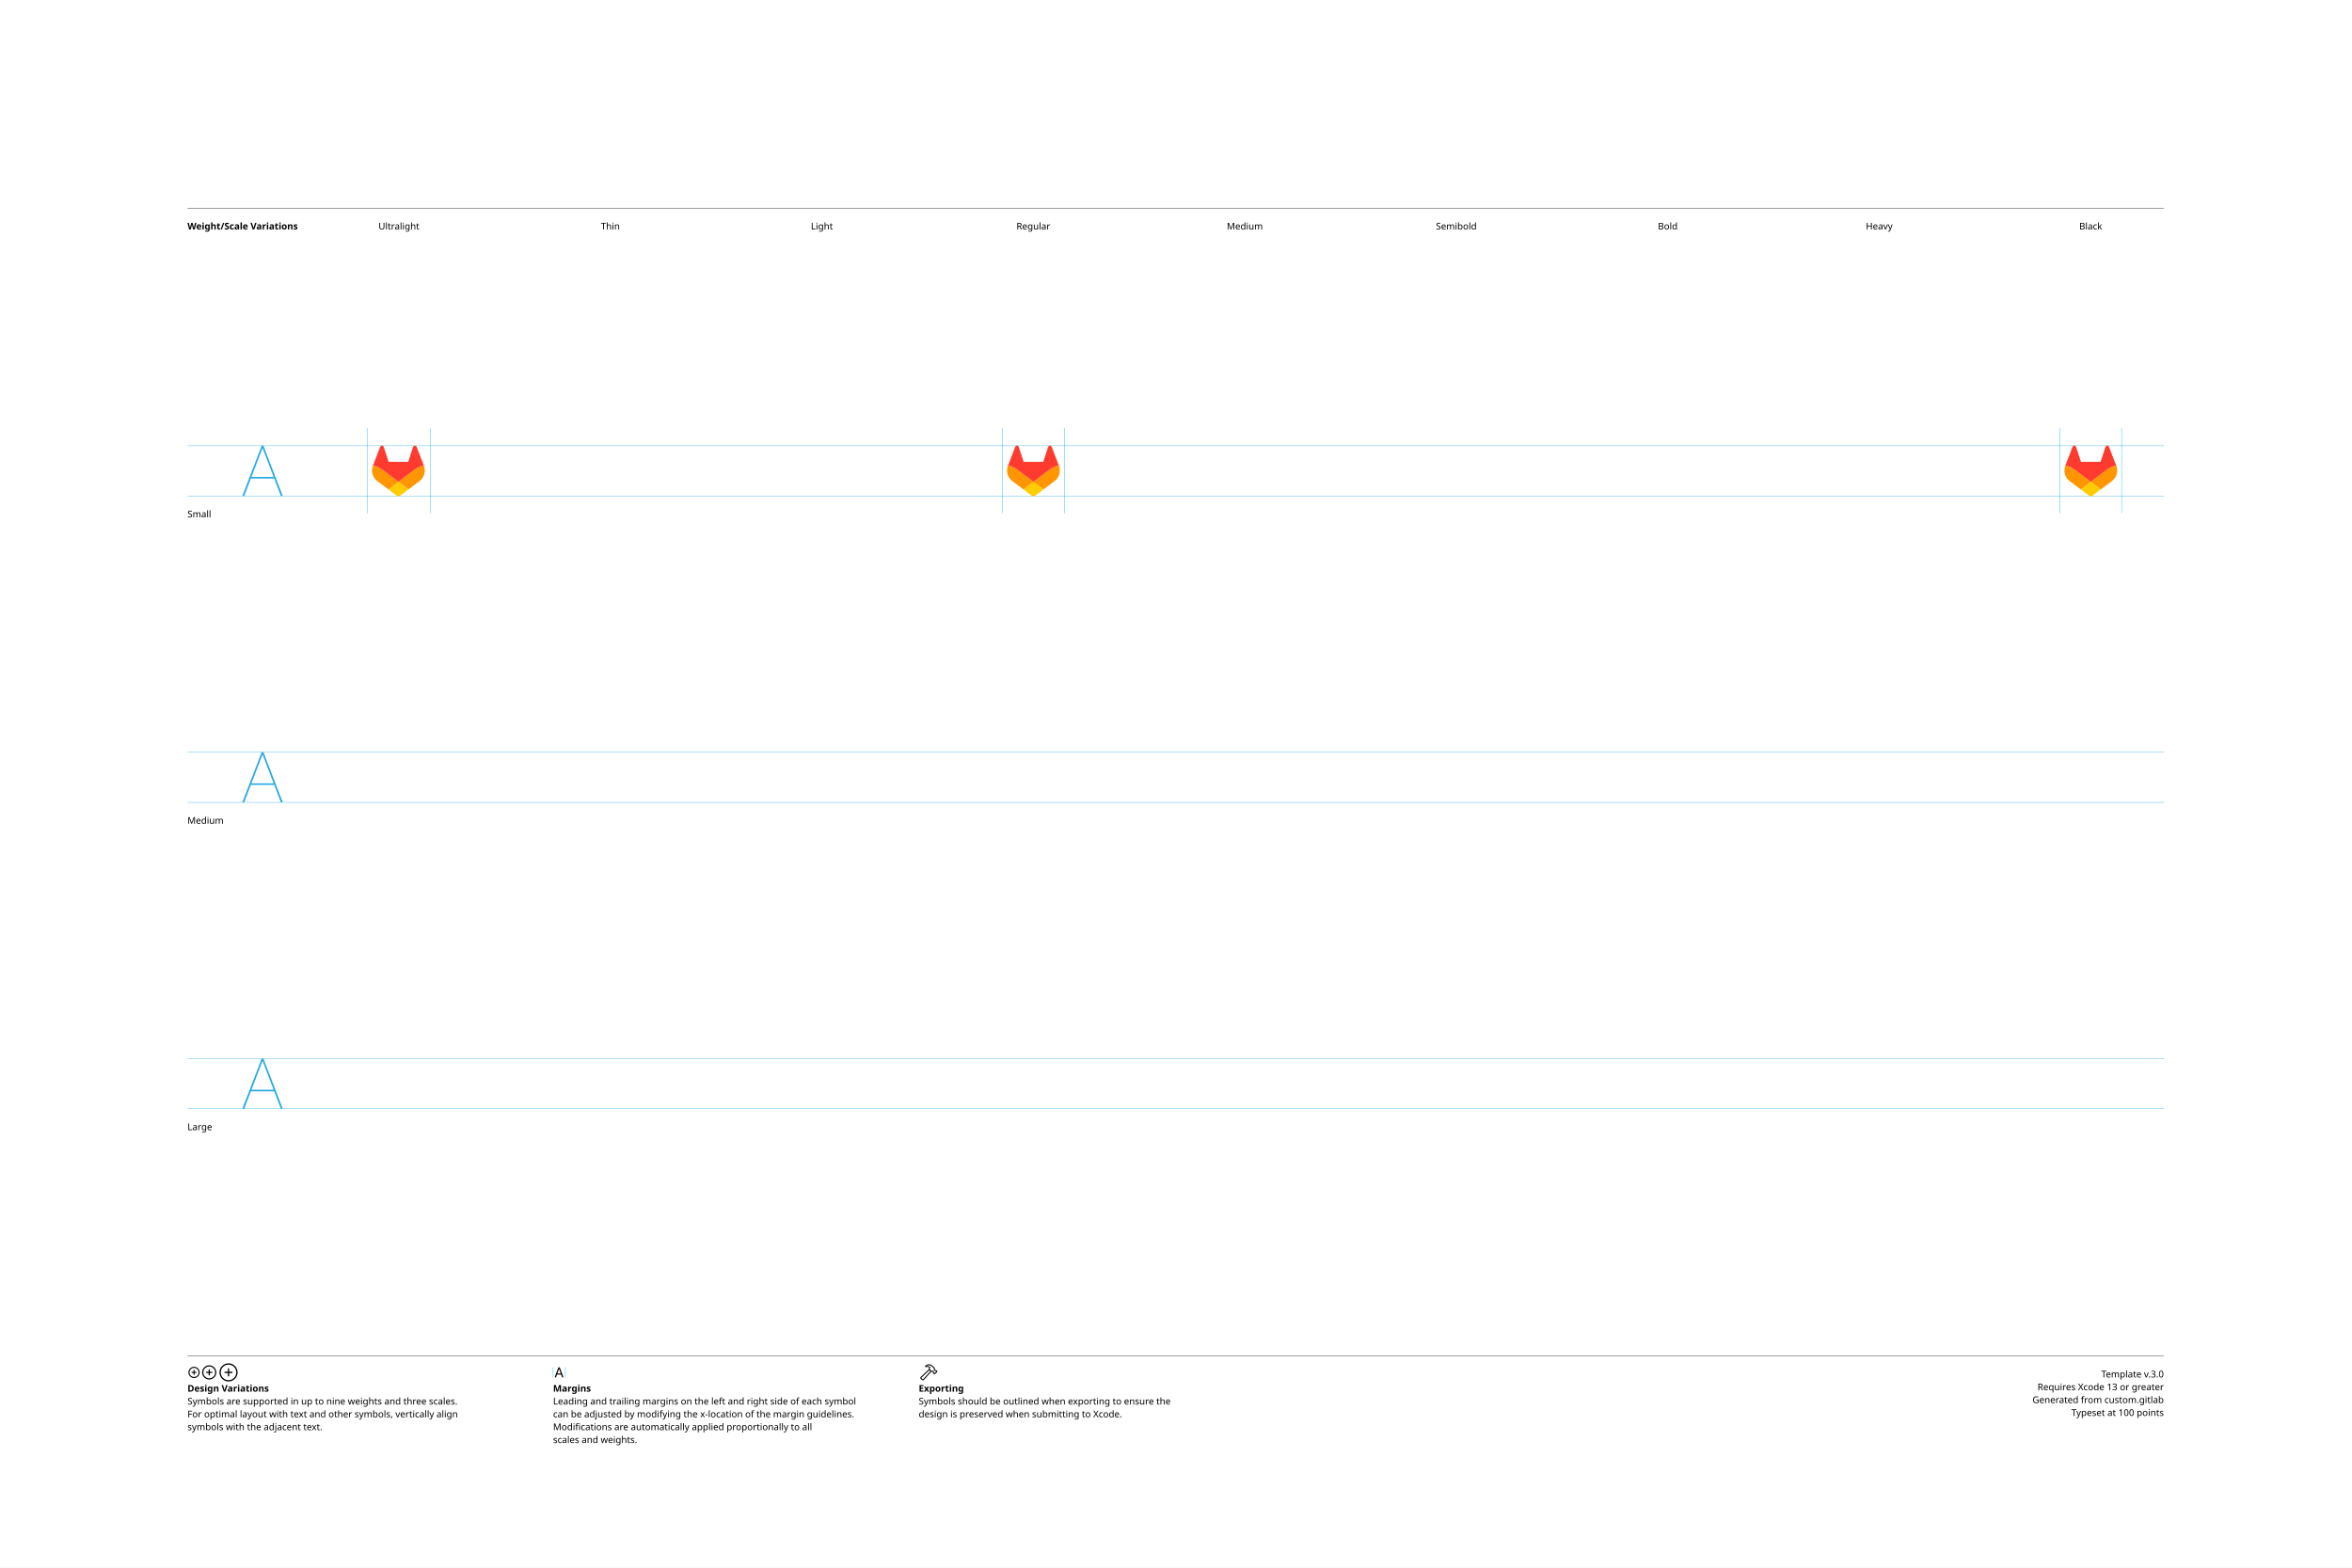
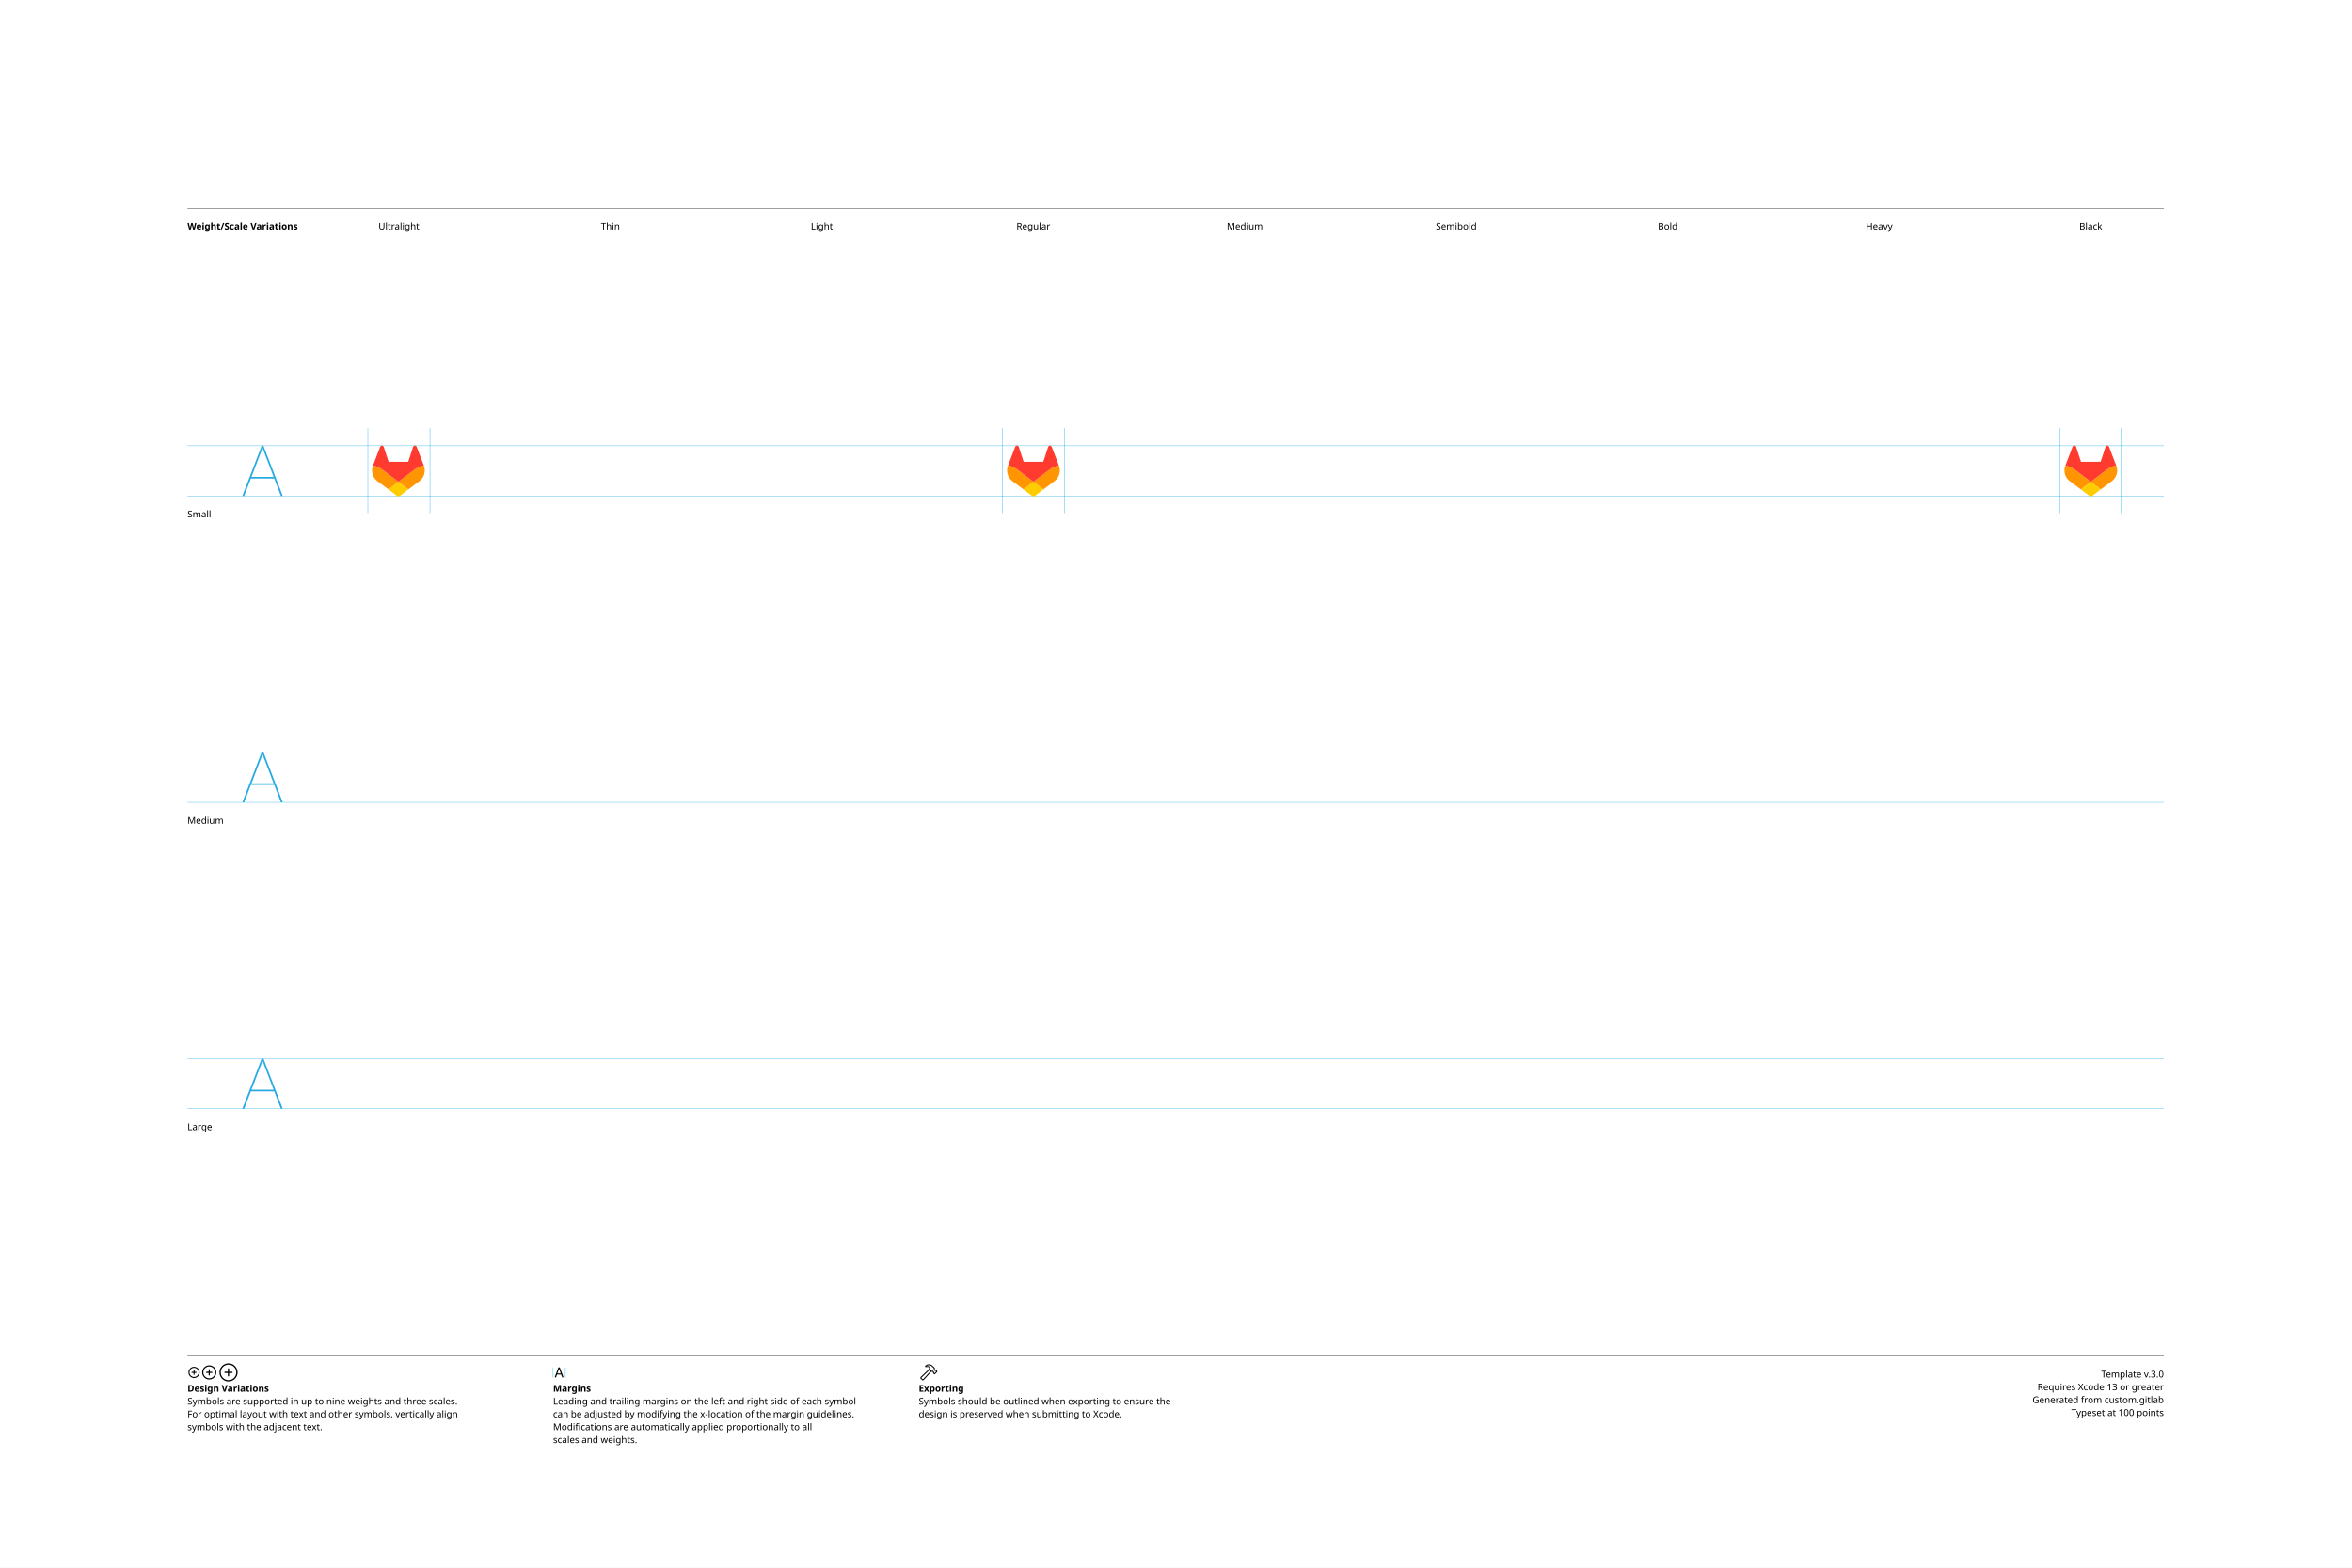
<svg xmlns="http://www.w3.org/2000/svg" version="1.1" width="3300" height="2200">
  <style>.multicolor-0:systemYellowColor {fill:#FFCC00;opacity:1.0}
.multicolor-1:systemOrangeColor {fill:#FF9500;opacity:1.0}
.multicolor-2:systemRedColor {fill:#FF3B30;opacity:1.0}

- .hierarchical-0:tertiary {fill:#8E8E8E}
- .hierarchical-1:secondary {fill:#4D4D4D}
- .hierarchical-2:primary {fill:#212121}
+ .hierarchical-0:tertiary {fill:#8E8E8E;-sfsymbols-clear-behind:true}
+ .hierarchical-1:secondary {fill:#4D4D4D;-sfsymbols-clear-behind:true}
+ .hierarchical-2:primary {fill:#212121;-sfsymbols-clear-behind:true}

.SFSymbolsPreviewFF3B30 {fill:#FF3B30;opacity:1.0}
.SFSymbolsPreviewFF9500 {fill:#FF9500;opacity:1.0}
.SFSymbolsPreviewFFCC00 {fill:#FFCC00;opacity:1.0}
</style>
  <g id="Notes">
    <rect height="2200" id="artboard" style="fill:white;opacity:1" width="3300" x="0" y="0" />
    <line style="fill:none;stroke:black;opacity:1;stroke-width:0.5;" x1="263" x2="3036" y1="292" y2="292" />
    <text style="stroke:none;fill:black;font-family:sans-serif;font-size:13;font-weight:bold;" transform="matrix(1 0 0 1 263 322)">Weight/Scale Variations</text>
    <text style="stroke:none;fill:black;font-family:sans-serif;font-size:13;text-anchor:middle;" transform="matrix(1 0 0 1 559.711 322)">Ultralight</text>
    <text style="stroke:none;fill:black;font-family:sans-serif;font-size:13;text-anchor:middle;" transform="matrix(1 0 0 1 856.422 322)">Thin</text>
    <text style="stroke:none;fill:black;font-family:sans-serif;font-size:13;text-anchor:middle;" transform="matrix(1 0 0 1 1153.13 322)">Light</text>
    <text style="stroke:none;fill:black;font-family:sans-serif;font-size:13;text-anchor:middle;" transform="matrix(1 0 0 1 1449.84 322)">Regular</text>
    <text style="stroke:none;fill:black;font-family:sans-serif;font-size:13;text-anchor:middle;" transform="matrix(1 0 0 1 1746.56 322)">Medium</text>
    <text style="stroke:none;fill:black;font-family:sans-serif;font-size:13;text-anchor:middle;" transform="matrix(1 0 0 1 2043.27 322)">Semibold</text>
    <text style="stroke:none;fill:black;font-family:sans-serif;font-size:13;text-anchor:middle;" transform="matrix(1 0 0 1 2339.98 322)">Bold</text>
    <text style="stroke:none;fill:black;font-family:sans-serif;font-size:13;text-anchor:middle;" transform="matrix(1 0 0 1 2636.69 322)">Heavy</text>
    <text style="stroke:none;fill:black;font-family:sans-serif;font-size:13;text-anchor:middle;" transform="matrix(1 0 0 1 2933.4 322)">Black</text>
    <line style="fill:none;stroke:black;opacity:1;stroke-width:0.5;" x1="263" x2="3036" y1="1903" y2="1903" />
    <g transform="matrix(1 0 0 1 263 1933)">
      <path d="M9.248 0.83Q10.869 0.83 12.295 0.215Q13.721-0.4 14.81-1.494Q15.898-2.588 16.519-4.014Q17.139-5.439 17.139-7.051Q17.139-8.662 16.519-10.088Q15.898-11.514 14.805-12.607Q13.711-13.701 12.285-14.316Q10.859-14.932 9.238-14.932Q7.627-14.932 6.201-14.316Q4.775-13.701 3.691-12.607Q2.607-11.514 1.987-10.088Q1.367-8.662 1.367-7.051Q1.367-5.439 1.987-4.014Q2.607-2.588 3.696-1.494Q4.785-0.4 6.211 0.215Q7.637 0.83 9.248 0.83ZM9.248-0.654Q7.92-0.654 6.763-1.147Q5.605-1.641 4.731-2.52Q3.857-3.398 3.364-4.561Q2.871-5.723 2.871-7.051Q2.871-8.379 3.359-9.541Q3.848-10.703 4.722-11.582Q5.596-12.461 6.753-12.954Q7.91-13.447 9.238-13.447Q10.576-13.447 11.733-12.954Q12.891-12.461 13.77-11.582Q14.648-10.703 15.146-9.541Q15.645-8.379 15.645-7.051Q15.645-5.723 15.151-4.561Q14.658-3.398 13.784-2.52Q12.91-1.641 11.748-1.147Q10.586-0.654 9.248-0.654ZM5.654-7.051Q5.654-6.729 5.859-6.528Q6.064-6.328 6.406-6.328L8.516-6.328L8.516-4.209Q8.516-3.887 8.711-3.677Q8.906-3.467 9.238-3.467Q9.561-3.467 9.771-3.677Q9.98-3.887 9.98-4.209L9.98-6.328L12.09-6.328Q12.422-6.328 12.627-6.528Q12.832-6.729 12.832-7.051Q12.832-7.383 12.627-7.588Q12.422-7.793 12.09-7.793L9.98-7.793L9.98-9.902Q9.98-10.234 9.771-10.444Q9.561-10.654 9.238-10.654Q8.906-10.654 8.711-10.444Q8.516-10.234 8.516-9.902L8.516-7.793L6.406-7.793Q6.064-7.793 5.859-7.588Q5.654-7.383 5.654-7.051Z" />
    </g>
    <g transform="matrix(1 0 0 1 281.867 1933)">
      <path d="M11.709 2.91Q13.75 2.91 15.552 2.129Q17.354 1.348 18.73-0.029Q20.107-1.406 20.889-3.208Q21.67-5.01 21.67-7.051Q21.67-9.092 20.889-10.894Q20.107-12.695 18.73-14.072Q17.354-15.449 15.547-16.23Q13.74-17.012 11.699-17.012Q9.658-17.012 7.856-16.23Q6.055-15.449 4.683-14.072Q3.311-12.695 2.529-10.894Q1.748-9.092 1.748-7.051Q1.748-5.01 2.529-3.208Q3.311-1.406 4.688-0.029Q6.064 1.348 7.866 2.129Q9.668 2.91 11.709 2.91ZM11.709 1.25Q9.98 1.25 8.477 0.605Q6.973-0.039 5.835-1.177Q4.697-2.314 4.058-3.818Q3.418-5.322 3.418-7.051Q3.418-8.779 4.058-10.283Q4.697-11.787 5.83-12.93Q6.963-14.072 8.467-14.712Q9.971-15.352 11.699-15.352Q13.428-15.352 14.932-14.712Q16.436-14.072 17.578-12.93Q18.721-11.787 19.365-10.283Q20.01-8.779 20.01-7.051Q20.01-5.322 19.37-3.818Q18.73-2.314 17.593-1.177Q16.455-0.039 14.946 0.605Q13.438 1.25 11.709 1.25ZM7.178-7.051Q7.178-6.699 7.412-6.475Q7.646-6.25 8.018-6.25L10.889-6.25L10.889-3.369Q10.889-2.998 11.113-2.769Q11.338-2.539 11.69-2.539Q12.06-2.539 12.29-2.769Q12.52-2.998 12.52-3.369L12.52-6.25L15.4-6.25Q15.771-6.25 16.001-6.475Q16.23-6.699 16.23-7.051Q16.23-7.422 16.001-7.651Q15.771-7.881 15.4-7.881L12.52-7.881L12.52-10.752Q12.52-11.133 12.29-11.362Q12.06-11.592 11.69-11.592Q11.338-11.592 11.113-11.357Q10.889-11.123 10.889-10.752L10.889-7.881L8.018-7.881Q7.637-7.881 7.407-7.651Q7.178-7.422 7.178-7.051Z" />
    </g>
    <g transform="matrix(1 0 0 1 305.646 1933)">
      <path d="M14.971 5.664Q17.061 5.664 18.96 5.015Q20.859 4.365 22.451 3.193Q24.043 2.021 25.22 0.43Q26.396-1.162 27.046-3.066Q27.695-4.971 27.695-7.051Q27.695-9.141 27.046-11.04Q26.396-12.94 25.22-14.531Q24.043-16.123 22.451-17.3Q20.859-18.477 18.955-19.126Q17.051-19.775 14.961-19.775Q12.871-19.775 10.972-19.126Q9.072-18.477 7.485-17.3Q5.898-16.123 4.722-14.531Q3.545-12.94 2.9-11.04Q2.256-9.141 2.256-7.051Q2.256-4.971 2.905-3.066Q3.555-1.162 4.727 0.43Q5.898 2.021 7.49 3.193Q9.082 4.365 10.981 5.015Q12.881 5.664 14.971 5.664ZM14.971 3.848Q13.164 3.848 11.528 3.296Q9.893 2.744 8.535 1.748Q7.178 0.752 6.177-0.61Q5.176-1.973 4.629-3.608Q4.082-5.244 4.082-7.051Q4.082-8.867 4.629-10.503Q5.176-12.139 6.172-13.501Q7.168-14.863 8.525-15.859Q9.883-16.855 11.519-17.402Q13.154-17.949 14.961-17.949Q16.777-17.949 18.413-17.402Q20.049-16.855 21.411-15.859Q22.773-14.863 23.77-13.501Q24.766-12.139 25.317-10.503Q25.869-8.867 25.869-7.051Q25.879-5.244 25.332-3.608Q24.785-1.973 23.784-0.61Q22.783 0.752 21.421 1.748Q20.059 2.744 18.423 3.296Q16.787 3.848 14.971 3.848ZM9.199-7.051Q9.199-6.67 9.458-6.421Q9.717-6.172 10.117-6.172L14.062-6.172L14.062-2.217Q14.062-1.816 14.312-1.558Q14.56-1.299 14.951-1.299Q15.352-1.299 15.61-1.553Q15.869-1.807 15.869-2.217L15.869-6.172L19.824-6.172Q20.225-6.172 20.479-6.421Q20.732-6.67 20.732-7.051Q20.732-7.461 20.479-7.715Q20.225-7.969 19.824-7.969L15.869-7.969L15.869-11.914Q15.869-12.324 15.61-12.583Q15.352-12.842 14.951-12.842Q14.56-12.842 14.312-12.583Q14.062-12.324 14.062-11.914L14.062-7.969L10.117-7.969Q9.707-7.969 9.453-7.715Q9.199-7.461 9.199-7.051Z" />
    </g>
    <text style="stroke:none;fill:black;font-family:sans-serif;font-size:13;font-weight:bold;" transform="matrix(1 0 0 1 263 1953)">Design Variations</text>
    <text style="stroke:none;fill:black;font-family:sans-serif;font-size:13;" transform="matrix(1 0 0 1 263 1971)">Symbols are supported in up to nine weights and three scales.</text>
    <text style="stroke:none;fill:black;font-family:sans-serif;font-size:13;" transform="matrix(1 0 0 1 263 1989)">For optimal layout with text and other symbols, vertically align</text>
    <text style="stroke:none;fill:black;font-family:sans-serif;font-size:13;" transform="matrix(1 0 0 1 263 2007)">symbols with the adjacent text.</text>
    <line style="fill:none;stroke:#00AEEF;stroke-width:0.5;opacity:1.0;" x1="776" x2="776" y1="1919" y2="1933" />
    <g transform="matrix(1 0 0 1 776 1933)">
      <path d="M3.311 0.156Q3.701 0.156 3.916-0.01Q4.131-0.176 4.268-0.586L5.527-4.033L11.289-4.033L12.549-0.586Q12.685-0.176 12.9-0.01Q13.115 0.156 13.496 0.156Q13.887 0.156 14.116-0.059Q14.346-0.273 14.346-0.645Q14.346-0.869 14.238-1.172L9.658-13.369Q9.482-13.818 9.18-14.043Q8.877-14.268 8.408-14.268Q7.5-14.268 7.178-13.379L2.598-1.162Q2.49-0.859 2.49-0.635Q2.49-0.264 2.71-0.054Q2.93 0.156 3.311 0.156ZM6.006-5.518L8.379-12.09L8.428-12.09L10.801-5.518Z" />
    </g>
    <line style="fill:none;stroke:#00AEEF;stroke-width:0.5;opacity:1.0;" x1="793.197" x2="793.197" y1="1919" y2="1933" />
    <text style="stroke:none;fill:black;font-family:sans-serif;font-size:13;font-weight:bold;" transform="matrix(1 0 0 1 776 1953)">Margins</text>
    <text style="stroke:none;fill:black;font-family:sans-serif;font-size:13;" transform="matrix(1 0 0 1 776 1971)">Leading and trailing margins on the left and right side of each symbol</text>
    <text style="stroke:none;fill:black;font-family:sans-serif;font-size:13;" transform="matrix(1 0 0 1 776 1989)">can be adjusted by modifying the x-location of the margin guidelines.</text>
    <text style="stroke:none;fill:black;font-family:sans-serif;font-size:13;" transform="matrix(1 0 0 1 776 2007)">Modifications are automatically applied proportionally to all</text>
    <text style="stroke:none;fill:black;font-family:sans-serif;font-size:13;" transform="matrix(1 0 0 1 776 2025)">scales and weights.</text>
    <g transform="matrix(1 0 0 1 1289 1933)">
      <path d="M2.842 1.865L4.541 3.574Q5.186 4.229 5.903 4.18Q6.621 4.131 7.314 3.359L18.008-8.428L17.041-9.404L6.426 2.275Q6.162 2.578 5.894 2.617Q5.625 2.656 5.273 2.305L4.102 1.143Q3.75 0.791 3.794 0.522Q3.838 0.254 4.141-0.02L15.615-10.82L14.639-11.787L3.047-0.898Q2.305-0.215 2.251 0.498Q2.197 1.211 2.842 1.865ZM9.258-16.328Q8.945-16.025 8.906-15.635Q8.867-15.244 9.043-14.951Q9.219-14.678 9.556-14.541Q9.893-14.404 10.381-14.521Q11.475-14.775 12.598-14.731Q13.721-14.688 14.795-13.984L14.209-12.529Q13.955-11.904 14.067-11.44Q14.18-10.977 14.58-10.566L16.875-8.252Q17.236-7.881 17.578-7.822Q17.92-7.764 18.34-7.842L19.404-8.037L20.068-7.363L20.029-6.807Q20-6.436 20.122-6.123Q20.244-5.811 20.605-5.449L21.367-4.707Q21.729-4.346 22.153-4.331Q22.578-4.316 22.93-4.668L25.84-7.588Q26.191-7.939 26.182-8.354Q26.172-8.77 25.811-9.131L25.039-9.893Q24.688-10.254 24.38-10.386Q24.072-10.518 23.711-10.488L23.135-10.44L22.49-11.074L22.734-12.197Q22.832-12.617 22.695-12.983Q22.559-13.35 22.119-13.789L19.922-15.977Q18.672-17.217 17.261-17.837Q15.85-18.457 14.419-18.481Q12.988-18.506 11.665-17.959Q10.342-17.412 9.258-16.328ZM10.752-15.957Q11.66-16.621 12.7-16.904Q13.74-17.188 14.805-17.085Q15.869-16.982 16.87-16.514Q17.871-16.045 18.701-15.205L21.133-12.793Q21.309-12.617 21.352-12.451Q21.396-12.285 21.338-12.031L21.016-10.547L22.52-9.062L23.506-9.121Q23.691-9.131 23.789-9.097Q23.887-9.062 24.033-8.916L24.609-8.34L22.168-5.898L21.592-6.475Q21.445-6.621 21.406-6.719Q21.367-6.816 21.377-7.012L21.445-7.988L19.951-9.473L18.428-9.219Q18.184-9.17 18.042-9.204Q17.9-9.238 17.715-9.414L15.713-11.416Q15.518-11.592 15.493-11.753Q15.469-11.914 15.586-12.188L16.465-14.277Q15.293-15.371 13.828-15.791Q12.363-16.211 10.84-15.762Q10.723-15.732 10.688-15.806Q10.654-15.879 10.752-15.957Z" />
    </g>
    <text style="stroke:none;fill:black;font-family:sans-serif;font-size:13;font-weight:bold;" transform="matrix(1 0 0 1 1289 1953)">Exporting</text>
    <text style="stroke:none;fill:black;font-family:sans-serif;font-size:13;" transform="matrix(1 0 0 1 1289 1971)">Symbols should be outlined when exporting to ensure the</text>
    <text style="stroke:none;fill:black;font-family:sans-serif;font-size:13;" transform="matrix(1 0 0 1 1289 1989)">design is preserved when submitting to Xcode.</text>
    <text id="template-version" style="stroke:none;fill:black;font-family:sans-serif;font-size:13;text-anchor:end;" transform="matrix(1 0 0 1 3036 1933)">Template v.3.0</text>
    <text style="stroke:none;fill:black;font-family:sans-serif;font-size:13;text-anchor:end;" transform="matrix(1 0 0 1 3036 1951)">Requires Xcode 13 or greater</text>
    <text id="descriptive-name" style="stroke:none;fill:black;font-family:sans-serif;font-size:13;text-anchor:end;" transform="matrix(1 0 0 1 3036 1969)">Generated from custom.gitlab</text>
    <text style="stroke:none;fill:black;font-family:sans-serif;font-size:13;text-anchor:end;" transform="matrix(1 0 0 1 3036 1987)">Typeset at 100 points</text>
    <text style="stroke:none;fill:black;font-family:sans-serif;font-size:13;" transform="matrix(1 0 0 1 263 726)">Small</text>
    <text style="stroke:none;fill:black;font-family:sans-serif;font-size:13;" transform="matrix(1 0 0 1 263 1156)">Medium</text>
    <text style="stroke:none;fill:black;font-family:sans-serif;font-size:13;" transform="matrix(1 0 0 1 263 1586)">Large</text>
  </g>
  <g id="Guides">
    <g id="H-reference" style="fill:#27AAE1;stroke:none;" transform="matrix(1 0 0 1 339 696)">
      <path d="M0.993 0L3.638 0L29.328-67.133L30.03-67.133L30.03-70.459L28.123-70.459ZM11.688-24.48L46.982-24.48L46.231-26.729L12.438-26.729ZM55.119 0L57.764 0L30.638-70.459L29.433-70.459L29.433-67.133Z" />
    </g>
    <line id="Baseline-S" style="fill:none;stroke:#27AAE1;opacity:1;stroke-width:0.5;" x1="263" x2="3036" y1="696" y2="696" />
    <line id="Capline-S" style="fill:none;stroke:#27AAE1;opacity:1;stroke-width:0.5;" x1="263" x2="3036" y1="625.541" y2="625.541" />
    <g id="H-reference" style="fill:#27AAE1;stroke:none;" transform="matrix(1 0 0 1 339 1126)">
      <path d="M0.993 0L3.638 0L29.328-67.133L30.03-67.133L30.03-70.459L28.123-70.459ZM11.688-24.48L46.982-24.48L46.231-26.729L12.438-26.729ZM55.119 0L57.764 0L30.638-70.459L29.433-70.459L29.433-67.133Z" />
    </g>
    <line id="Baseline-M" style="fill:none;stroke:#27AAE1;opacity:1;stroke-width:0.5;" x1="263" x2="3036" y1="1126" y2="1126" />
    <line id="Capline-M" style="fill:none;stroke:#27AAE1;opacity:1;stroke-width:0.5;" x1="263" x2="3036" y1="1055.54" y2="1055.54" />
    <g id="H-reference" style="fill:#27AAE1;stroke:none;" transform="matrix(1 0 0 1 339 1556)">
      <path d="M0.993 0L3.638 0L29.328-67.133L30.03-67.133L30.03-70.459L28.123-70.459ZM11.688-24.48L46.982-24.48L46.231-26.729L12.438-26.729ZM55.119 0L57.764 0L30.638-70.459L29.433-70.459L29.433-67.133Z" />
    </g>
    <line id="Baseline-L" style="fill:none;stroke:#27AAE1;opacity:1;stroke-width:0.5;" x1="263" x2="3036" y1="1556" y2="1556" />
    <line id="Capline-L" style="fill:none;stroke:#27AAE1;opacity:1;stroke-width:0.5;" x1="263" x2="3036" y1="1485.54" y2="1485.54" />
-     <line id="left-margin-Ultralight-S" style="fill:none;stroke:#00AEEF;stroke-width:0.5;opacity:1.0;" x1="515.733" x2="515.733" y1="600.784" y2="720.121" />
-     <line id="right-margin-Ultralight-S" style="fill:none;stroke:#00AEEF;stroke-width:0.5;opacity:1.0;" x1="603.689" x2="603.689" y1="600.784" y2="720.121" />
-     <line id="left-margin-Regular-S" style="fill:none;stroke:#00AEEF;stroke-width:0.5;opacity:1.0;" x1="1406.14" x2="1406.14" y1="600.784" y2="720.121" />
-     <line id="right-margin-Regular-S" style="fill:none;stroke:#00AEEF;stroke-width:0.5;opacity:1.0;" x1="1493.55" x2="1493.55" y1="600.784" y2="720.121" />
-     <line id="left-margin-Black-S" style="fill:none;stroke:#00AEEF;stroke-width:0.5;opacity:1.0;" x1="2890.09" x2="2890.09" y1="600.784" y2="720.121" />
-     <line id="right-margin-Black-S" style="fill:none;stroke:#00AEEF;stroke-width:0.5;opacity:1.0;" x1="2976.71" x2="2976.71" y1="600.784" y2="720.121" />
+     <line id="left-margin-Ultralight-S" style="fill:none;stroke:#00AEEF;stroke-width:0.5;opacity:1.0;" x1="516.127" x2="516.127" y1="600.784" y2="720.121" />
+     <line id="right-margin-Ultralight-S" style="fill:none;stroke:#00AEEF;stroke-width:0.5;opacity:1.0;" x1="603.295" x2="603.295" y1="600.784" y2="720.121" />
+     <line id="left-margin-Regular-S" style="fill:none;stroke:#00AEEF;stroke-width:0.5;opacity:1.0;" x1="1406.53" x2="1406.53" y1="600.784" y2="720.121" />
+     <line id="right-margin-Regular-S" style="fill:none;stroke:#00AEEF;stroke-width:0.5;opacity:1.0;" x1="1493.16" x2="1493.16" y1="600.784" y2="720.121" />
+     <line id="left-margin-Black-S" style="fill:none;stroke:#00AEEF;stroke-width:0.5;opacity:1.0;" x1="2890.48" x2="2890.48" y1="600.784" y2="720.121" />
+     <line id="right-margin-Black-S" style="fill:none;stroke:#00AEEF;stroke-width:0.5;opacity:1.0;" x1="2976.32" x2="2976.32" y1="600.784" y2="720.121" />
  </g>
  <g id="Symbols">
-     <g id="Black-S" transform="matrix(1 0 0 1 2890.09 696)">
-       <path class="multicolor-0:systemYellowColor hierarchical-0:tertiary SFSymbolsPreviewFFCC00" d="M29.318-9.262L36.898-3.517L41.508-0.024C42.048 0.385 42.708 0.606 43.388 0.606C44.068 0.606 44.728 0.385 45.268-0.024L49.878-3.517L57.468-9.262C57.468-9.262 50.908-14.211 43.378-19.906L29.318-9.262Z" />
-       <path class="multicolor-1:systemOrangeColor hierarchical-1:secondary SFSymbolsPreviewFF9500" d="M79.168-42.474L79.058-42.739C74.158-41.728 69.528-39.649 65.518-36.649L43.428-19.906C50.958-14.211 57.518-9.262 57.518-9.262L72.948-20.817L72.988-20.848C76.228-23.295 78.578-26.728 79.688-30.629C80.808-34.53 80.618-38.687 79.168-42.474ZM21.288-36.633C17.278-39.635 12.658-41.713 7.748-42.72L7.648-42.459C6.198-38.671 6.018-34.516 7.128-30.617C8.248-26.719 10.598-23.289 13.838-20.844L13.878-20.817L13.968-20.748L29.308-9.262L43.428-19.906L21.288-36.633Z" />
-       <path class="multicolor-2:systemRedColor hierarchical-2:primary SFSymbolsPreviewFF3B30" d="M43.428-19.906L65.518-36.649C69.528-39.649 74.158-41.728 79.058-42.739L68.998-68.989C68.798-69.503 68.438-69.94 67.968-70.237C67.498-70.535 66.948-70.678 66.388-70.649C65.828-70.619 65.298-70.418 64.858-70.072C64.428-69.725 64.118-69.25 63.968-68.716L57.168-47.9L29.648-47.9L22.848-68.716C22.708-69.25 22.388-69.725 21.958-70.072C21.528-70.42 20.988-70.623 20.438-70.653C19.878-70.682 19.328-70.537 18.858-70.237C18.388-69.942 18.028-69.504 17.818-68.989L7.758-42.719C12.658-41.711 17.278-39.633 21.288-36.633L43.428-19.906Z" />
+     <g id="Black-S" transform="matrix(1 0 0 1 2890.48 696)">
+       <path class="multicolor-0:systemYellowColor hierarchical-0:tertiary SFSymbolsPreviewFFCC00" d="M28.926-9.288L36.506-3.543L41.116-0.05C41.656 0.359 42.316 0.58 42.996 0.58C43.676 0.58 44.336 0.359 44.876-0.05L49.486-3.543L57.076-9.288C57.076-9.288 50.516-14.237 42.986-19.932L28.926-9.288Z" />
+       <path class="multicolor-1:systemOrangeColor hierarchical-1:secondary SFSymbolsPreviewFF9500" d="M78.776-42.5L78.666-42.765C73.766-41.754 69.136-39.675 65.126-36.675L43.036-19.932C50.566-14.237 57.126-9.288 57.126-9.288L72.556-20.843L72.596-20.874C75.836-23.321 78.186-26.754 79.296-30.655C80.416-34.556 80.226-38.713 78.776-42.5ZM20.896-36.659C16.886-39.661 12.266-41.739 7.356-42.746L7.256-42.485C5.806-38.697 5.626-34.542 6.736-30.643C7.856-26.745 10.206-23.315 13.446-20.87L13.486-20.843L13.576-20.774L28.916-9.288L43.036-19.932L20.896-36.659Z" />
+       <path class="multicolor-2:systemRedColor hierarchical-2:primary SFSymbolsPreviewFF3B30" d="M43.036-19.932L65.126-36.675C69.136-39.675 73.766-41.754 78.666-42.765L68.606-69.015C68.406-69.529 68.046-69.966 67.576-70.263C67.106-70.561 66.556-70.704 65.996-70.675C65.436-70.645 64.906-70.444 64.466-70.098C64.036-69.751 63.726-69.276 63.576-68.742L56.776-47.926L29.256-47.926L22.456-68.742C22.316-69.276 21.996-69.751 21.566-70.098C21.136-70.446 20.596-70.649 20.046-70.679C19.486-70.708 18.936-70.563 18.466-70.263C17.996-69.968 17.636-69.53 17.426-69.015L7.366-42.745C12.266-41.737 16.886-39.659 20.896-36.659L43.036-19.932Z" />
    </g>
-     <g id="Regular-S" transform="matrix(1 0 0 1 1406.14 696)">
-       <path class="multicolor-0:systemYellowColor hierarchical-0:tertiary SFSymbolsPreviewFFCC00" d="M29.769-9.262L37.349-3.517L41.959-0.024C42.499 0.385 43.159 0.606 43.839 0.606C44.519 0.606 45.179 0.385 45.719-0.024L50.329-3.517L57.919-9.262C57.919-9.262 51.359-14.211 43.829-19.906L29.769-9.262Z" />
-       <path class="multicolor-1:systemOrangeColor hierarchical-1:secondary SFSymbolsPreviewFF9500" d="M79.609-42.474L79.509-42.739C74.599-41.728 69.979-39.649 65.969-36.649L43.879-19.906C51.409-14.211 57.959-9.262 57.959-9.262L73.399-20.817L73.439-20.848C76.669-23.295 79.029-26.728 80.139-30.629C81.249-34.53 81.069-38.687 79.609-42.474ZM21.739-36.633C17.729-39.635 13.109-41.713 8.199-42.72L8.089-42.459C6.649-38.671 6.469-34.516 7.579-30.617C8.699-26.719 11.049-23.289 14.289-20.844L14.329-20.817L14.419-20.748L29.759-9.262L43.879-19.906L21.739-36.633Z" />
-       <path class="multicolor-2:systemRedColor hierarchical-2:primary SFSymbolsPreviewFF3B30" d="M43.879-19.906L65.969-36.649C69.979-39.649 74.599-41.728 79.509-42.739L69.449-68.989C69.249-69.503 68.879-69.94 68.419-70.237C67.949-70.535 67.389-70.678 66.839-70.649C66.279-70.619 65.749-70.418 65.309-70.072C64.879-69.725 64.569-69.25 64.419-68.716L57.619-47.9L30.099-47.9L23.299-68.716C23.149-69.25 22.839-69.725 22.409-70.072C21.969-70.42 21.439-70.623 20.879-70.653C20.329-70.682 19.779-70.537 19.309-70.237C18.839-69.942 18.469-69.504 18.269-68.989L8.199-42.719C13.109-41.711 17.729-39.633 21.739-36.633L43.879-19.906Z" />
+     <g id="Regular-S" transform="matrix(1 0 0 1 1406.53 696)">
+       <path class="multicolor-0:systemYellowColor hierarchical-0:tertiary SFSymbolsPreviewFFCC00" d="M29.377-9.288L36.957-3.543L41.567-0.05C42.107 0.359 42.767 0.58 43.447 0.58C44.127 0.58 44.787 0.359 45.327-0.05L49.937-3.543L57.527-9.288C57.527-9.288 50.967-14.237 43.437-19.932L29.377-9.288Z" />
+       <path class="multicolor-1:systemOrangeColor hierarchical-1:secondary SFSymbolsPreviewFF9500" d="M79.217-42.5L79.117-42.765C74.207-41.754 69.587-39.675 65.577-36.675L43.487-19.932C51.017-14.237 57.567-9.288 57.567-9.288L73.007-20.843L73.047-20.874C76.277-23.321 78.637-26.754 79.747-30.655C80.857-34.556 80.677-38.713 79.217-42.5ZM21.347-36.659C17.337-39.661 12.717-41.739 7.807-42.746L7.697-42.485C6.257-38.697 6.077-34.542 7.187-30.643C8.307-26.745 10.657-23.315 13.897-20.87L13.937-20.843L14.027-20.774L29.367-9.288L43.487-19.932L21.347-36.659Z" />
+       <path class="multicolor-2:systemRedColor hierarchical-2:primary SFSymbolsPreviewFF3B30" d="M43.487-19.932L65.577-36.675C69.587-39.675 74.207-41.754 79.117-42.765L69.057-69.015C68.857-69.529 68.487-69.966 68.027-70.263C67.557-70.561 66.997-70.704 66.447-70.675C65.887-70.645 65.357-70.444 64.917-70.098C64.487-69.751 64.177-69.276 64.027-68.742L57.227-47.926L29.707-47.926L22.907-68.742C22.757-69.276 22.447-69.751 22.017-70.098C21.577-70.446 21.047-70.649 20.487-70.679C19.937-70.708 19.387-70.563 18.917-70.263C18.447-69.968 18.077-69.53 17.877-69.015L7.807-42.745C12.717-41.737 17.337-39.659 21.347-36.659L43.487-19.932Z" />
    </g>
-     <g id="Ultralight-S" transform="matrix(1 0 0 1 515.733 696)">
-       <path class="multicolor-0:systemYellowColor hierarchical-0:tertiary SFSymbolsPreviewFFCC00" d="M29.18-9.262L36.754-3.517L41.365-0.024C41.907 0.385 42.567 0.606 43.246 0.606C43.925 0.606 44.586 0.385 45.127-0.024L49.738-3.517L57.328-9.262C57.328-9.262 50.772-14.211 43.24-19.906L29.18-9.262Z" />
-       <path class="multicolor-1:systemOrangeColor hierarchical-1:secondary SFSymbolsPreviewFF9500" d="M79.023-42.474L78.92-42.739C74.013-41.728 69.39-39.649 65.378-36.649L43.287-19.906C50.818-14.211 57.374-9.262 57.374-9.262L72.806-20.817L72.848-20.848C76.083-23.295 78.435-26.728 79.549-30.629C80.663-34.53 80.478-38.687 79.023-42.474ZM21.149-36.633C17.138-39.635 12.514-41.713 7.607-42.72L7.503-42.459C6.054-38.671 5.874-34.516 6.992-30.617C8.109-26.719 10.462-23.289 13.698-20.844L13.736-20.817L13.825-20.748L29.168-9.262L43.286-19.906L21.149-36.633Z" />
-       <path class="multicolor-2:systemRedColor hierarchical-2:primary SFSymbolsPreviewFF3B30" d="M43.287-19.906L65.378-36.649C69.39-39.649 74.013-41.728 78.919-42.739L68.859-68.989C68.655-69.503 68.293-69.94 67.826-70.237C67.355-70.535 66.803-70.678 66.247-70.649C65.691-70.619 65.158-70.418 64.721-70.072C64.288-69.725 63.976-69.25 63.829-68.716L57.028-47.9L29.51-47.9L22.709-68.716C22.562-69.25 22.25-69.725 21.817-70.072C21.383-70.42 20.85-70.623 20.293-70.653C19.737-70.682 19.186-70.537 18.716-70.237C18.247-69.942 17.884-69.504 17.679-68.989L7.613-42.719C12.518-41.711 17.14-39.633 21.149-36.633L43.287-19.906Z" />
+     <g id="Ultralight-S" transform="matrix(1 0 0 1 516.127 696)">
+       <path class="multicolor-0:systemYellowColor hierarchical-0:tertiary SFSymbolsPreviewFFCC00" d="M28.786-9.288L36.36-3.543L40.971-0.05C41.513 0.359 42.173 0.58 42.852 0.58C43.531 0.58 44.192 0.359 44.733-0.05L49.344-3.543L56.934-9.288C56.934-9.288 50.378-14.237 42.846-19.932L28.786-9.288Z" />
+       <path class="multicolor-1:systemOrangeColor hierarchical-1:secondary SFSymbolsPreviewFF9500" d="M78.629-42.5L78.526-42.765C73.619-41.754 68.996-39.675 64.984-36.675L42.893-19.932C50.424-14.237 56.98-9.288 56.98-9.288L72.412-20.843L72.454-20.874C75.689-23.321 78.041-26.754 79.155-30.655C80.269-34.556 80.084-38.713 78.629-42.5ZM20.755-36.659C16.744-39.661 12.12-41.739 7.213-42.746L7.109-42.485C5.66-38.697 5.48-34.542 6.598-30.643C7.715-26.745 10.068-23.315 13.304-20.87L13.342-20.843L13.431-20.774L28.774-9.288L42.892-19.932L20.755-36.659Z" />
+       <path class="multicolor-2:systemRedColor hierarchical-2:primary SFSymbolsPreviewFF3B30" d="M42.893-19.932L64.984-36.675C68.996-39.675 73.619-41.754 78.525-42.765L68.465-69.015C68.261-69.529 67.899-69.966 67.432-70.263C66.961-70.561 66.409-70.704 65.853-70.675C65.297-70.645 64.764-70.444 64.327-70.098C63.894-69.751 63.582-69.276 63.435-68.742L56.634-47.926L29.116-47.926L22.315-68.742C22.168-69.276 21.856-69.751 21.423-70.098C20.989-70.446 20.456-70.649 19.899-70.679C19.343-70.708 18.792-70.563 18.322-70.263C17.853-69.968 17.49-69.53 17.285-69.015L7.219-42.745C12.124-41.737 16.746-39.659 20.755-36.659L42.893-19.932Z" />
    </g>
  </g>
</svg>
